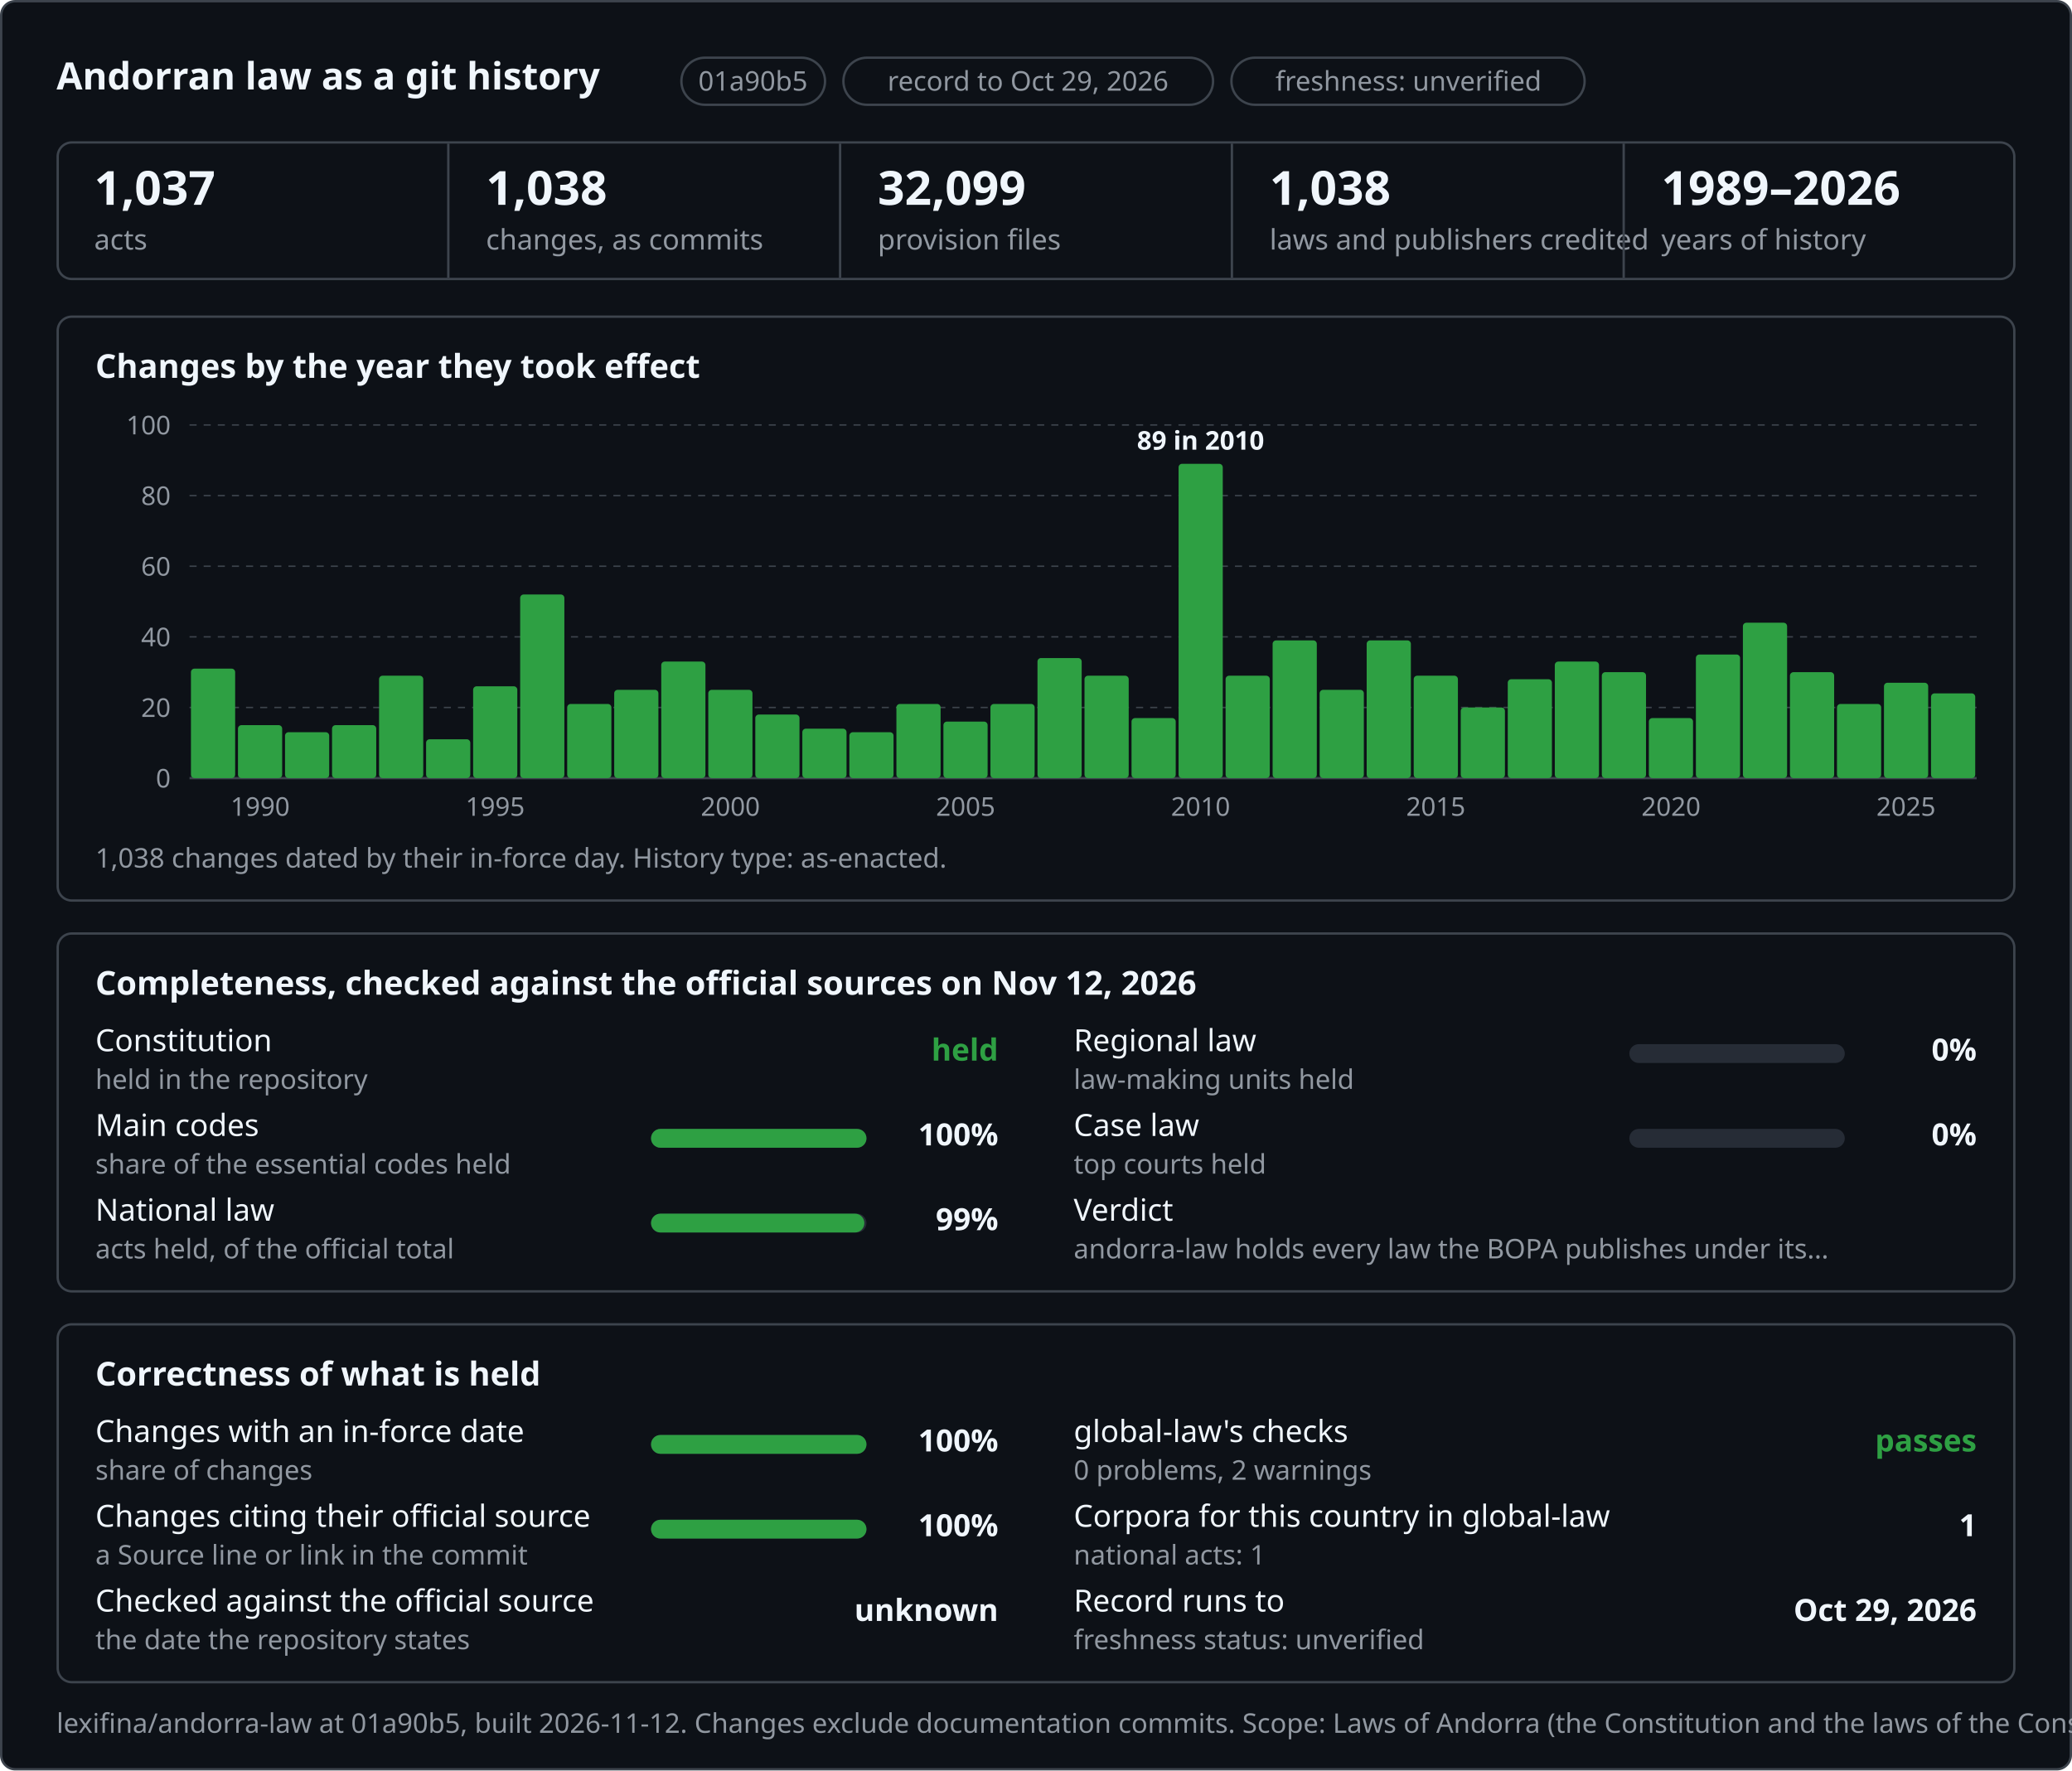
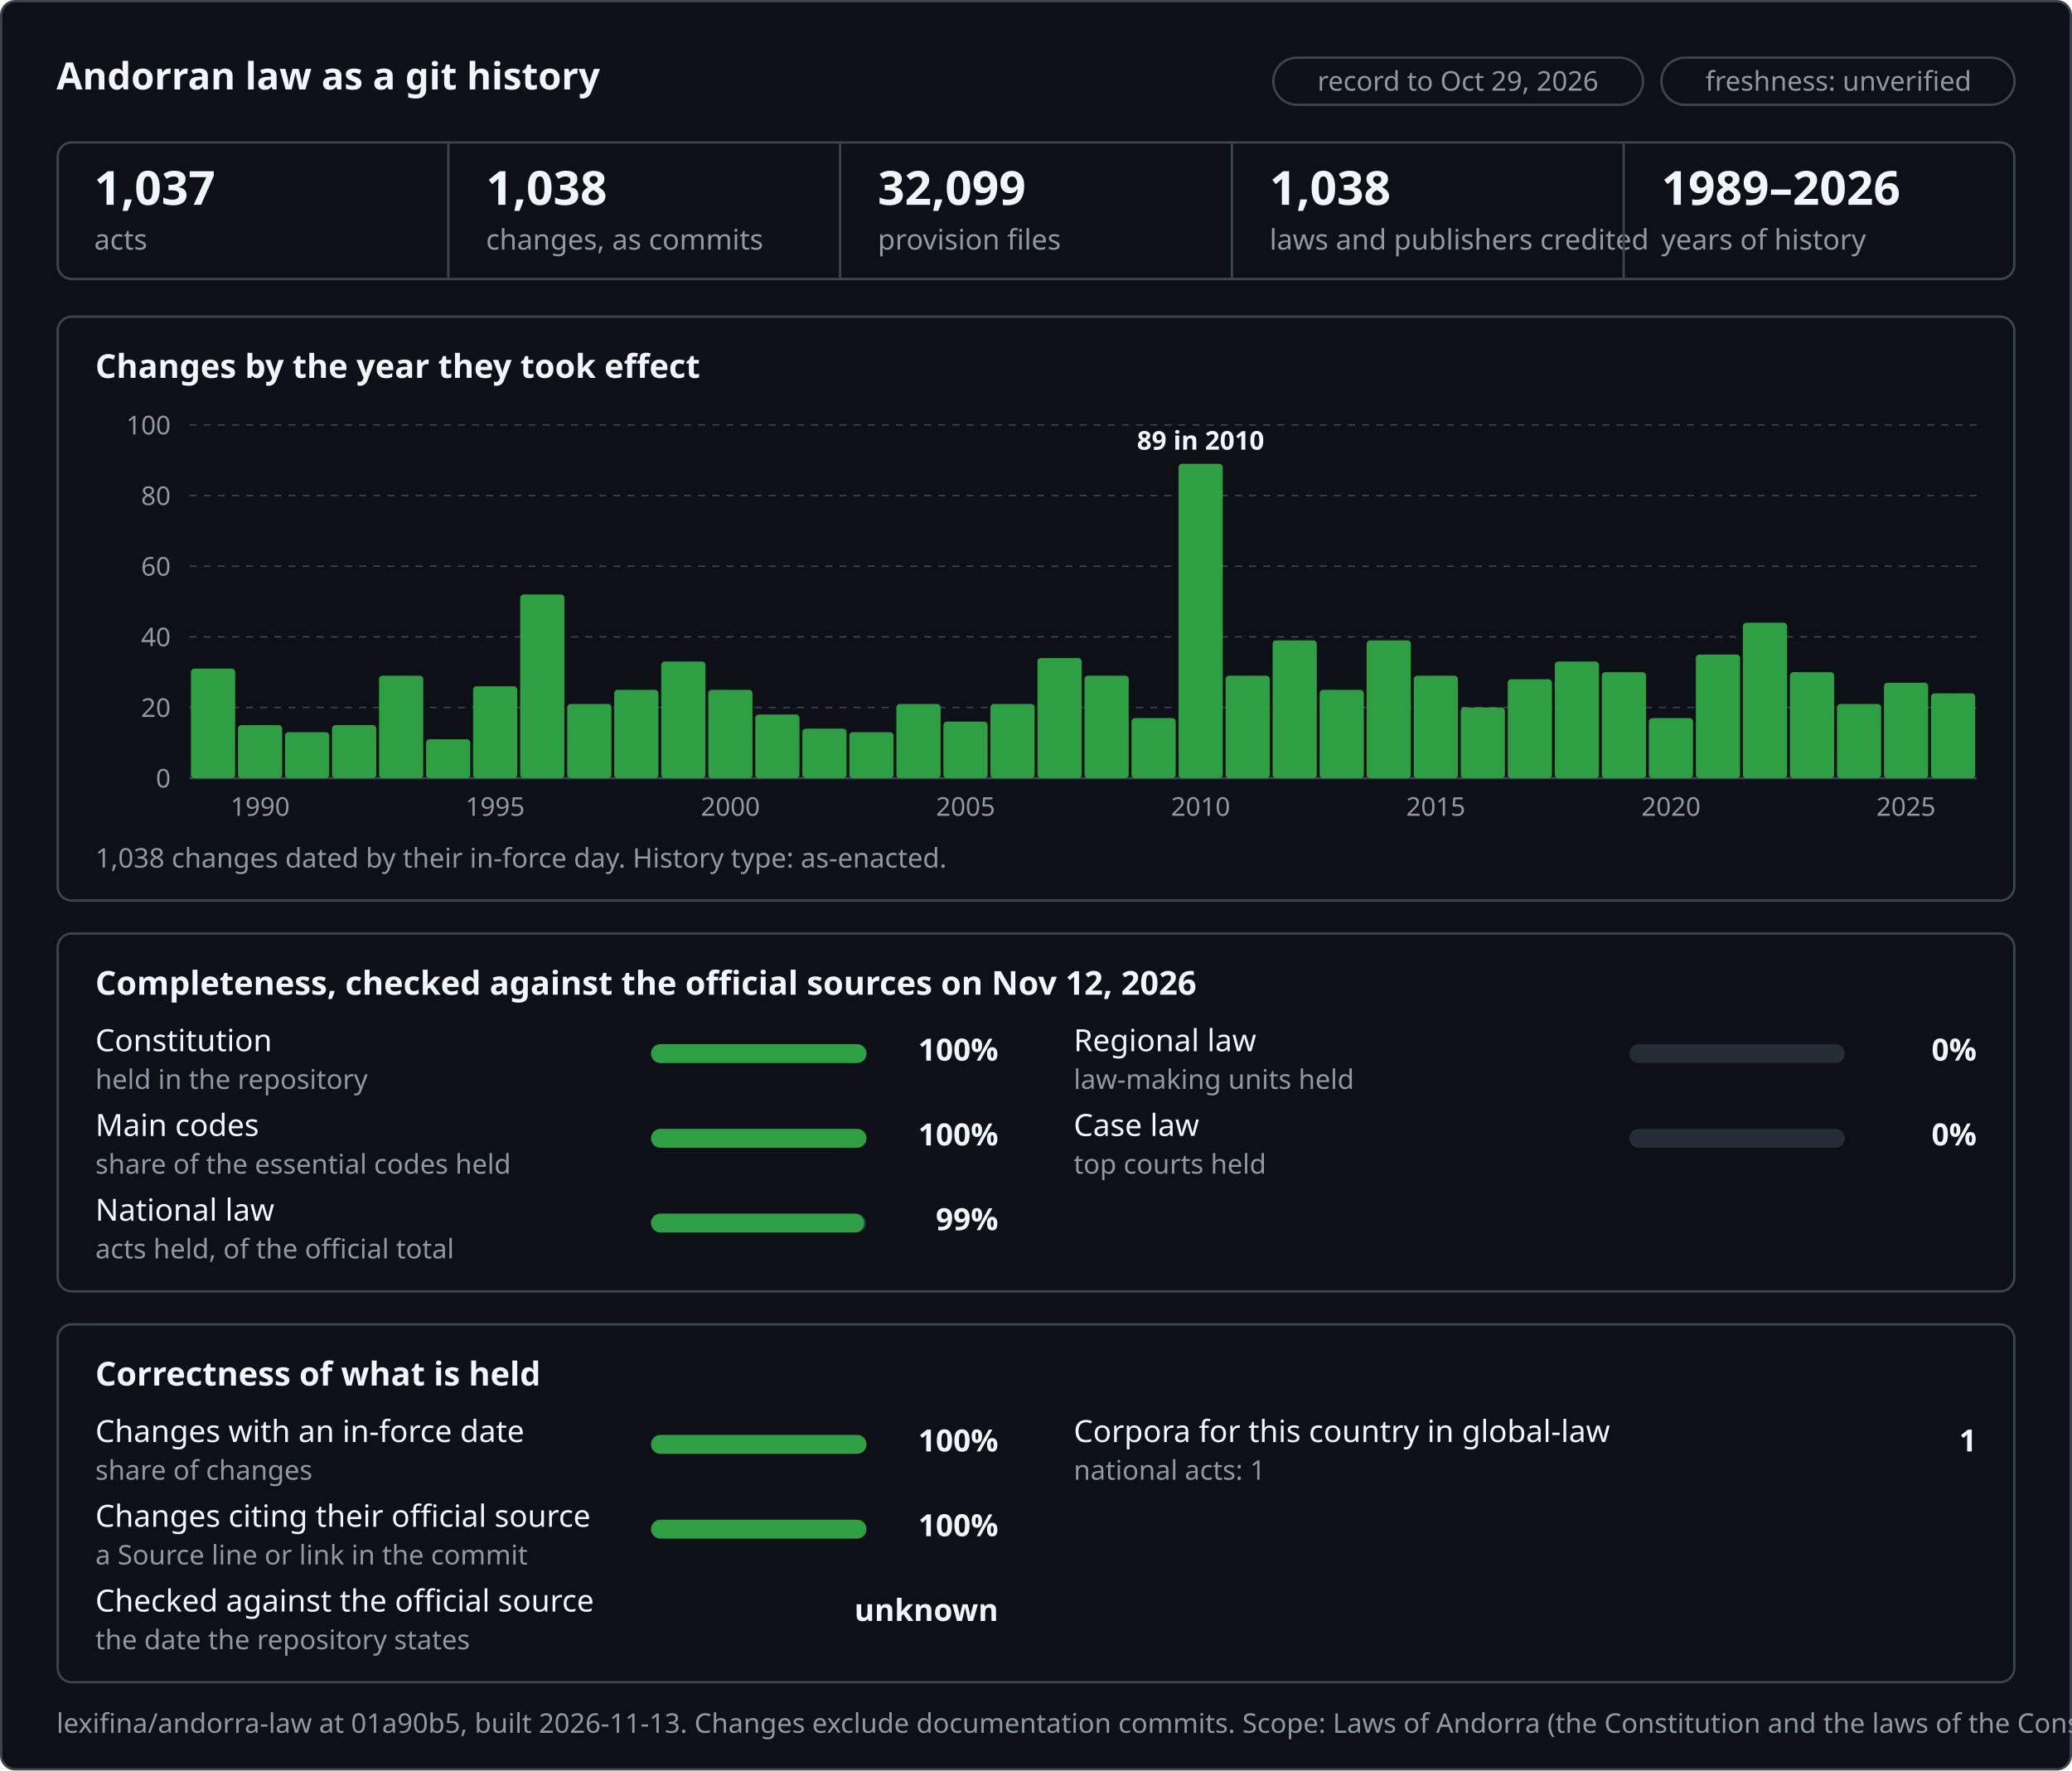
<svg xmlns="http://www.w3.org/2000/svg" width="880" height="752" viewBox="0 0 880 752" font-family="-apple-system,BlinkMacSystemFont,Segoe UI,Noto Sans,Helvetica,Arial,sans-serif">
  <rect x="0.5" y="0.5" width="879" height="751" rx="6" fill="#0d1117" stroke="#3d444d" />
  <text x="24" y="38" font-size="16" font-weight="600" fill="#f0f6fc">Andorran law as a git history</text>
-   <rect x="289.4" y="24.5" width="61" height="20" rx="10" fill="none" stroke="#3d444d" />
-   <text x="319.8" y="38.5" font-size="11.5" font-weight="500" text-anchor="middle" fill="#9198a1">01a90b5</text>
-   <rect x="358.2" y="24.5" width="157" height="20" rx="10" fill="none" stroke="#3d444d" />
-   <text x="436.6" y="38.5" font-size="11.5" font-weight="500" text-anchor="middle" fill="#9198a1">record to Oct 29, 2026</text>
-   <rect x="523.0" y="24.5" width="150" height="20" rx="10" fill="none" stroke="#3d444d" />
-   <text x="598.2" y="38.5" font-size="11.5" font-weight="500" text-anchor="middle" fill="#9198a1">freshness: unverified</text>
+   <rect x="540.8" y="24.5" width="157" height="20" rx="10" fill="none" stroke="#3d444d" />
+   <text x="619.2" y="38.5" font-size="11.5" font-weight="500" text-anchor="middle" fill="#9198a1">record to Oct 29, 2026</text>
+   <rect x="705.6" y="24.5" width="150" height="20" rx="10" fill="none" stroke="#3d444d" />
+   <text x="780.8" y="38.5" font-size="11.5" font-weight="500" text-anchor="middle" fill="#9198a1">freshness: unverified</text>
  <rect x="24.5" y="60.5" width="831" height="58" rx="6" fill="#0d1117" stroke="#3d444d" />
  <text x="40.0" y="87" font-size="20" font-weight="600" fill="#f0f6fc">1,037</text>
  <text x="40.0" y="106" font-size="12" fill="#9198a1">acts</text>
  <line x1="190.4" y1="61" x2="190.4" y2="118" stroke="#3d444d" />
  <text x="206.4" y="87" font-size="20" font-weight="600" fill="#f0f6fc">1,038</text>
  <text x="206.4" y="106" font-size="12" fill="#9198a1">changes, as commits</text>
  <line x1="356.8" y1="61" x2="356.8" y2="118" stroke="#3d444d" />
  <text x="372.8" y="87" font-size="20" font-weight="600" fill="#f0f6fc">32,099</text>
  <text x="372.8" y="106" font-size="12" fill="#9198a1">provision files</text>
  <line x1="523.2" y1="61" x2="523.2" y2="118" stroke="#3d444d" />
  <text x="539.2" y="87" font-size="20" font-weight="600" fill="#f0f6fc">1,038</text>
  <text x="539.2" y="106" font-size="12" fill="#9198a1">laws and publishers credited</text>
  <line x1="689.6" y1="61" x2="689.6" y2="118" stroke="#3d444d" />
  <text x="705.6" y="87" font-size="20" font-weight="600" fill="#f0f6fc">1989–2026</text>
  <text x="705.6" y="106" font-size="12" fill="#9198a1">years of history</text>
  <rect x="24.5" y="134.5" width="831" height="248" rx="6" fill="#0d1117" stroke="#3d444d" />
  <text x="40.5" y="160.5" font-size="14" font-weight="600" fill="#f0f6fc">Changes by the year they took effect</text>
  <line x1="80.5" y1="330.5" x2="839.5" y2="330.5" stroke="#3d444d" stroke-width="1" />
  <text x="72.5" y="334.5" font-size="11" text-anchor="end" fill="#9198a1">0</text>
  <line x1="80.5" y1="300.5" x2="839.5" y2="300.5" stroke="#3d444d" stroke-width="0.6" stroke-dasharray="3 3" />
  <text x="72.5" y="304.5" font-size="11" text-anchor="end" fill="#9198a1">20</text>
  <line x1="80.5" y1="270.5" x2="839.5" y2="270.5" stroke="#3d444d" stroke-width="0.6" stroke-dasharray="3 3" />
  <text x="72.5" y="274.5" font-size="11" text-anchor="end" fill="#9198a1">40</text>
  <line x1="80.5" y1="240.5" x2="839.5" y2="240.5" stroke="#3d444d" stroke-width="0.6" stroke-dasharray="3 3" />
  <text x="72.5" y="244.5" font-size="11" text-anchor="end" fill="#9198a1">60</text>
  <line x1="80.5" y1="210.5" x2="839.5" y2="210.5" stroke="#3d444d" stroke-width="0.6" stroke-dasharray="3 3" />
  <text x="72.5" y="214.5" font-size="11" text-anchor="end" fill="#9198a1">80</text>
  <line x1="80.5" y1="180.5" x2="839.5" y2="180.5" stroke="#3d444d" stroke-width="0.6" stroke-dasharray="3 3" />
  <text x="72.5" y="184.5" font-size="11" text-anchor="end" fill="#9198a1">100</text>
  <rect x="81.10" y="284.0" width="18.77" height="46.5" rx="1.5" fill="#2ea043" />
  <rect x="101.07" y="308.0" width="18.77" height="22.5" rx="1.5" fill="#2ea043" />
  <text x="110.5" y="346.5" font-size="11" text-anchor="middle" fill="#9198a1">1990</text>
  <rect x="121.05" y="311.0" width="18.77" height="19.5" rx="1.5" fill="#2ea043" />
  <rect x="141.02" y="308.0" width="18.77" height="22.5" rx="1.5" fill="#2ea043" />
  <rect x="160.99" y="287.0" width="18.77" height="43.5" rx="1.5" fill="#2ea043" />
  <rect x="180.97" y="314.0" width="18.77" height="16.5" rx="1.5" fill="#2ea043" />
  <rect x="200.94" y="291.5" width="18.77" height="39.0" rx="1.5" fill="#2ea043" />
  <text x="210.3" y="346.5" font-size="11" text-anchor="middle" fill="#9198a1">1995</text>
  <rect x="220.92" y="252.5" width="18.77" height="78.0" rx="1.5" fill="#2ea043" />
  <rect x="240.89" y="299.0" width="18.77" height="31.5" rx="1.5" fill="#2ea043" />
  <rect x="260.86" y="293.0" width="18.77" height="37.5" rx="1.5" fill="#2ea043" />
  <rect x="280.84" y="281.0" width="18.77" height="49.5" rx="1.5" fill="#2ea043" />
  <rect x="300.81" y="293.0" width="18.77" height="37.5" rx="1.5" fill="#2ea043" />
  <text x="310.2" y="346.5" font-size="11" text-anchor="middle" fill="#9198a1">2000</text>
  <rect x="320.78" y="303.5" width="18.77" height="27.0" rx="1.5" fill="#2ea043" />
  <rect x="340.76" y="309.5" width="18.77" height="21.0" rx="1.5" fill="#2ea043" />
  <rect x="360.73" y="311.0" width="18.77" height="19.5" rx="1.5" fill="#2ea043" />
  <rect x="380.71" y="299.0" width="18.77" height="31.5" rx="1.5" fill="#2ea043" />
  <rect x="400.68" y="306.5" width="18.77" height="24.0" rx="1.5" fill="#2ea043" />
  <text x="410.1" y="346.5" font-size="11" text-anchor="middle" fill="#9198a1">2005</text>
  <rect x="420.65" y="299.0" width="18.77" height="31.5" rx="1.5" fill="#2ea043" />
  <rect x="440.63" y="279.5" width="18.77" height="51.0" rx="1.5" fill="#2ea043" />
  <rect x="460.60" y="287.0" width="18.77" height="43.5" rx="1.5" fill="#2ea043" />
  <rect x="480.57" y="305.0" width="18.77" height="25.5" rx="1.5" fill="#2ea043" />
  <rect x="500.55" y="197.0" width="18.77" height="133.5" rx="1.5" fill="#2ea043" />
  <text x="509.9" y="346.5" font-size="11" text-anchor="middle" fill="#9198a1">2010</text>
  <text x="509.9" y="191.0" font-size="11" font-weight="600" text-anchor="middle" fill="#f0f6fc">89 in 2010</text>
  <rect x="520.52" y="287.0" width="18.77" height="43.5" rx="1.5" fill="#2ea043" />
  <rect x="540.49" y="272.0" width="18.77" height="58.5" rx="1.5" fill="#2ea043" />
  <rect x="560.47" y="293.0" width="18.77" height="37.5" rx="1.5" fill="#2ea043" />
  <rect x="580.44" y="272.0" width="18.77" height="58.5" rx="1.5" fill="#2ea043" />
  <rect x="600.42" y="287.0" width="18.77" height="43.5" rx="1.5" fill="#2ea043" />
  <text x="609.8" y="346.5" font-size="11" text-anchor="middle" fill="#9198a1">2015</text>
  <rect x="620.39" y="300.5" width="18.77" height="30.0" rx="1.5" fill="#2ea043" />
  <rect x="640.36" y="288.5" width="18.77" height="42.0" rx="1.5" fill="#2ea043" />
  <rect x="660.34" y="281.0" width="18.77" height="49.5" rx="1.5" fill="#2ea043" />
  <rect x="680.31" y="285.5" width="18.77" height="45.0" rx="1.5" fill="#2ea043" />
  <rect x="700.28" y="305.0" width="18.77" height="25.5" rx="1.5" fill="#2ea043" />
  <text x="709.7" y="346.5" font-size="11" text-anchor="middle" fill="#9198a1">2020</text>
  <rect x="720.26" y="278.0" width="18.77" height="52.5" rx="1.5" fill="#2ea043" />
  <rect x="740.23" y="264.5" width="18.77" height="66.0" rx="1.5" fill="#2ea043" />
  <rect x="760.21" y="285.5" width="18.77" height="45.0" rx="1.5" fill="#2ea043" />
  <rect x="780.18" y="299.0" width="18.77" height="31.5" rx="1.5" fill="#2ea043" />
  <rect x="800.15" y="290.0" width="18.77" height="40.5" rx="1.5" fill="#2ea043" />
  <text x="809.5" y="346.5" font-size="11" text-anchor="middle" fill="#9198a1">2025</text>
  <rect x="820.13" y="294.5" width="18.77" height="36.0" rx="1.5" fill="#2ea043" />
  <text x="40.5" y="368.5" font-size="11.5" fill="#9198a1">1,038 changes dated by their in-force day. History type: as-enacted.</text>
  <rect x="24.5" y="396.5" width="831" height="152" rx="6" fill="#0d1117" stroke="#3d444d" />
  <text x="40.5" y="422.5" font-size="14" font-weight="600" fill="#f0f6fc">Completeness, checked against the official sources on Nov 12, 2026</text>
  <text x="40.5" y="446.5" font-size="13" fill="#f0f6fc">Constitution</text>
  <text x="40.5" y="462.5" font-size="11.5" fill="#9198a1">held in the repository</text>
-   <text x="424.0" y="450.5" font-size="13" font-weight="600" text-anchor="end" fill="#2ea043">held</text>
+   <g>
+     <rect x="276.5" y="443.5" width="91.5" height="8" rx="4" fill="#262c36" />
+     <rect x="276.5" y="443.5" width="91.5" height="8" rx="4" fill="#2ea043" />
+   </g>
+   <text x="424.0" y="450.5" font-size="13" font-weight="600" text-anchor="end" fill="#f0f6fc">100%</text>
  <text x="40.5" y="482.5" font-size="13" fill="#f0f6fc">Main codes</text>
  <text x="40.5" y="498.5" font-size="11.5" fill="#9198a1">share of the essential codes held</text>
  <g>
    <rect x="276.5" y="479.5" width="91.5" height="8" rx="4" fill="#262c36" />
    <rect x="276.5" y="479.5" width="91.5" height="8" rx="4" fill="#2ea043" />
  </g>
  <text x="424.0" y="486.5" font-size="13" font-weight="600" text-anchor="end" fill="#f0f6fc">100%</text>
  <text x="40.5" y="518.5" font-size="13" fill="#f0f6fc">National law</text>
  <text x="40.5" y="534.5" font-size="11.5" fill="#9198a1">acts held, of the official total</text>
  <g>
    <rect x="276.5" y="515.5" width="91.5" height="8" rx="4" fill="#262c36" />
    <rect x="276.5" y="515.5" width="90.6" height="8" rx="4" fill="#2ea043" />
  </g>
  <text x="424.0" y="522.5" font-size="13" font-weight="600" text-anchor="end" fill="#f0f6fc">99%</text>
  <text x="456.0" y="446.5" font-size="13" fill="#f0f6fc">Regional law</text>
  <text x="456.0" y="462.5" font-size="11.5" fill="#9198a1">law-making units held</text>
  <g>
    <rect x="692.0" y="443.5" width="91.5" height="8" rx="4" fill="#262c36" />
  </g>
  <text x="839.5" y="450.5" font-size="13" font-weight="600" text-anchor="end" fill="#f0f6fc">0%</text>
  <text x="456.0" y="482.5" font-size="13" fill="#f0f6fc">Case law</text>
  <text x="456.0" y="498.5" font-size="11.5" fill="#9198a1">top courts held</text>
  <g>
    <rect x="692.0" y="479.5" width="91.5" height="8" rx="4" fill="#262c36" />
  </g>
  <text x="839.5" y="486.5" font-size="13" font-weight="600" text-anchor="end" fill="#f0f6fc">0%</text>
-   <text x="456.0" y="518.5" font-size="13" fill="#f0f6fc">Verdict</text>
-   <text x="456.0" y="534.5" font-size="11.5" fill="#9198a1">andorra-law holds every law the BOPA publishes under its…</text>
-   <text x="839.5" y="522.5" font-size="13" font-weight="600" text-anchor="end" fill="#9198a1" />
  <rect x="24.5" y="562.5" width="831" height="152" rx="6" fill="#0d1117" stroke="#3d444d" />
  <text x="40.5" y="588.5" font-size="14" font-weight="600" fill="#f0f6fc">Correctness of what is held</text>
  <text x="40.5" y="612.5" font-size="13" fill="#f0f6fc">Changes with an in-force date</text>
  <text x="40.5" y="628.5" font-size="11.5" fill="#9198a1">share of changes</text>
  <g>
    <rect x="276.5" y="609.5" width="91.5" height="8" rx="4" fill="#262c36" />
    <rect x="276.5" y="609.5" width="91.5" height="8" rx="4" fill="#2ea043" />
  </g>
  <text x="424.0" y="616.5" font-size="13" font-weight="600" text-anchor="end" fill="#f0f6fc">100%</text>
  <text x="40.5" y="648.5" font-size="13" fill="#f0f6fc">Changes citing their official source</text>
  <text x="40.5" y="664.5" font-size="11.5" fill="#9198a1">a Source line or link in the commit</text>
  <g>
    <rect x="276.5" y="645.5" width="91.5" height="8" rx="4" fill="#262c36" />
    <rect x="276.5" y="645.5" width="91.5" height="8" rx="4" fill="#2ea043" />
  </g>
  <text x="424.0" y="652.5" font-size="13" font-weight="600" text-anchor="end" fill="#f0f6fc">100%</text>
  <text x="40.5" y="684.5" font-size="13" fill="#f0f6fc">Checked against the official source</text>
  <text x="40.5" y="700.5" font-size="11.5" fill="#9198a1">the date the repository states</text>
  <text x="424.0" y="688.5" font-size="13" font-weight="600" text-anchor="end" fill="#f0f6fc">unknown</text>
-   <text x="456.0" y="612.5" font-size="13" fill="#f0f6fc">global-law's checks</text>
-   <text x="456.0" y="628.5" font-size="11.5" fill="#9198a1">0 problems, 2 warnings</text>
-   <text x="839.5" y="616.5" font-size="13" font-weight="600" text-anchor="end" fill="#2ea043">passes</text>
-   <text x="456.0" y="648.5" font-size="13" fill="#f0f6fc">Corpora for this country in global-law</text>
-   <text x="456.0" y="664.5" font-size="11.5" fill="#9198a1">national acts: 1</text>
-   <text x="839.5" y="652.5" font-size="13" font-weight="600" text-anchor="end" fill="#f0f6fc">1</text>
-   <text x="456.0" y="684.5" font-size="13" fill="#f0f6fc">Record runs to</text>
-   <text x="456.0" y="700.5" font-size="11.5" fill="#9198a1">freshness status: unverified</text>
-   <text x="839.5" y="688.5" font-size="13" font-weight="600" text-anchor="end" fill="#f0f6fc">Oct 29, 2026</text>
-   <text x="24" y="736" font-size="11.5" fill="#9198a1">lexifina/andorra-law at 01a90b5, built 2026-11-12. Changes exclude documentation commits. Scope: Laws of Andorra (the Constitution and the laws of the Consell General), as…</text>
+   <text x="456.0" y="612.5" font-size="13" fill="#f0f6fc">Corpora for this country in global-law</text>
+   <text x="456.0" y="628.5" font-size="11.5" fill="#9198a1">national acts: 1</text>
+   <text x="839.5" y="616.5" font-size="13" font-weight="600" text-anchor="end" fill="#f0f6fc">1</text>
+   <text x="24" y="736" font-size="11.5" fill="#9198a1">lexifina/andorra-law at 01a90b5, built 2026-11-13. Changes exclude documentation commits. Scope: Laws of Andorra (the Constitution and the laws of the Consell General), as…</text>
</svg>
